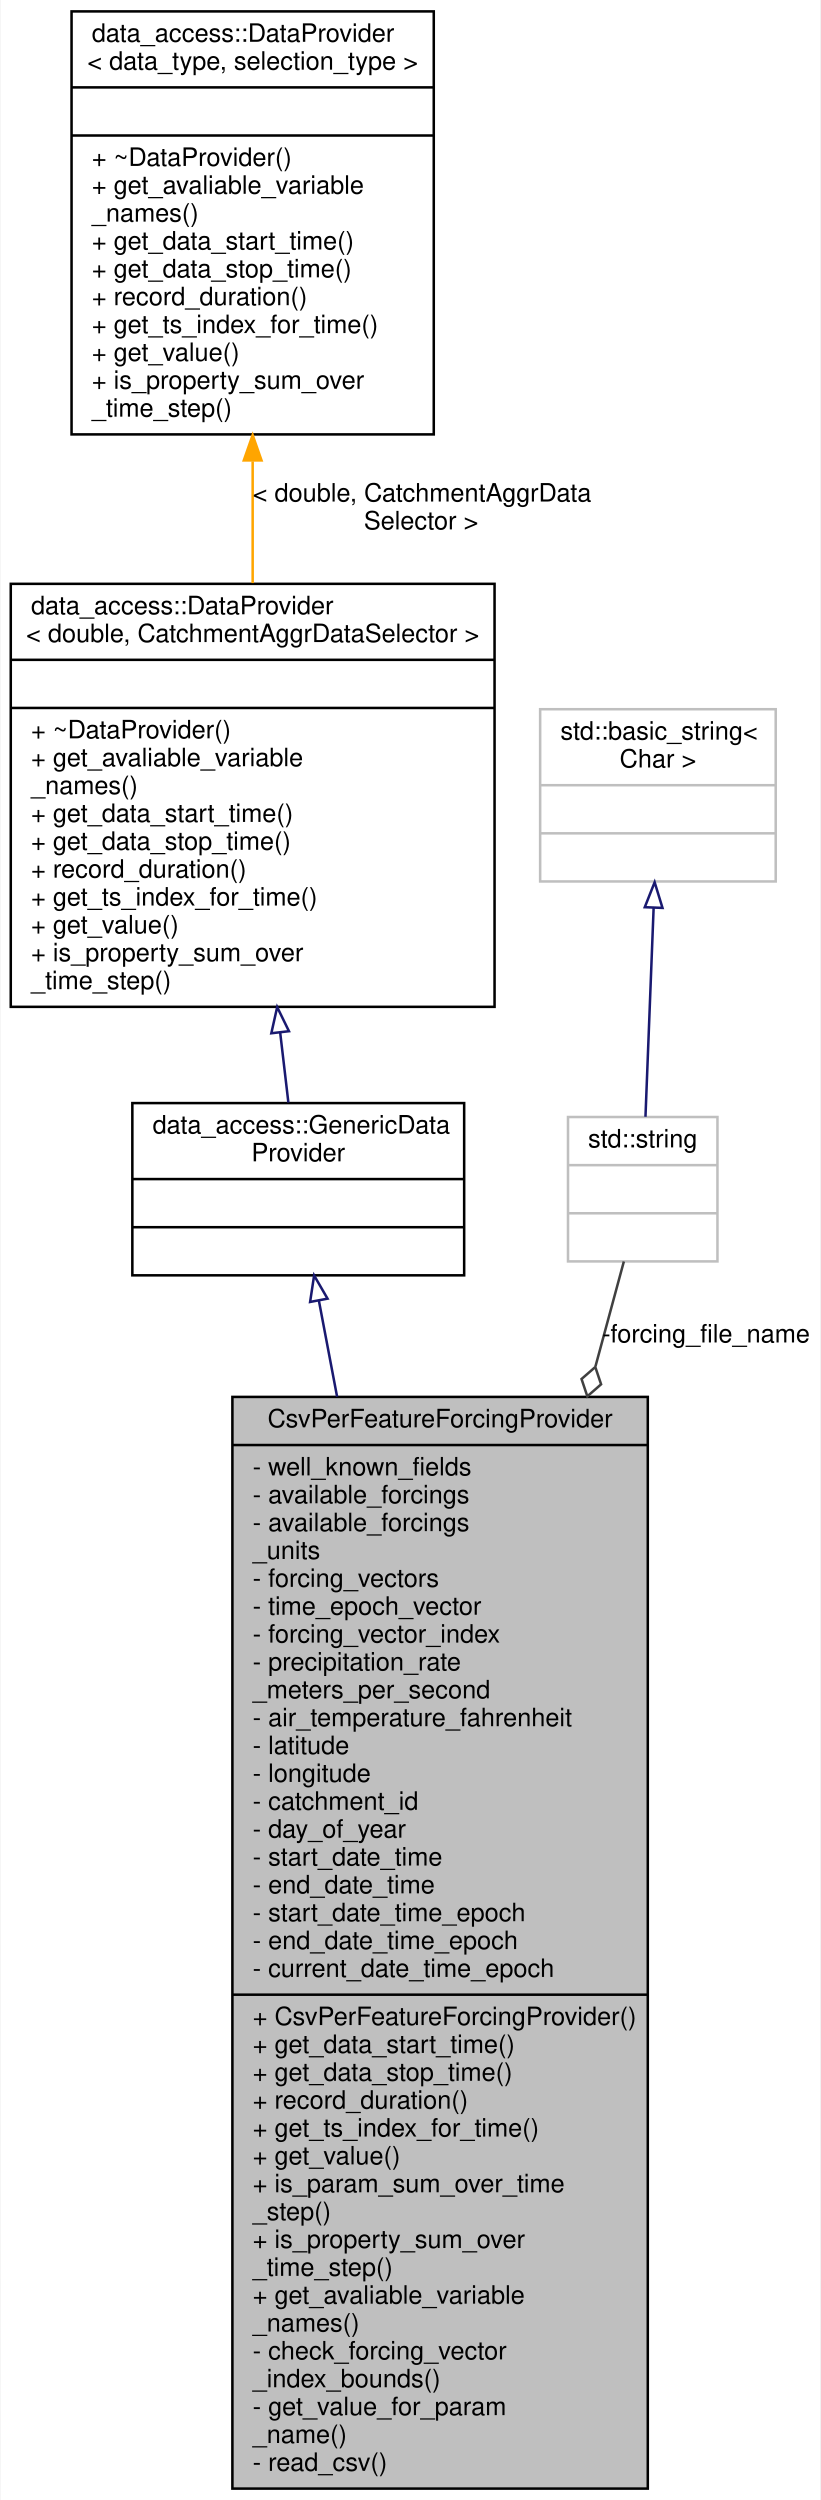
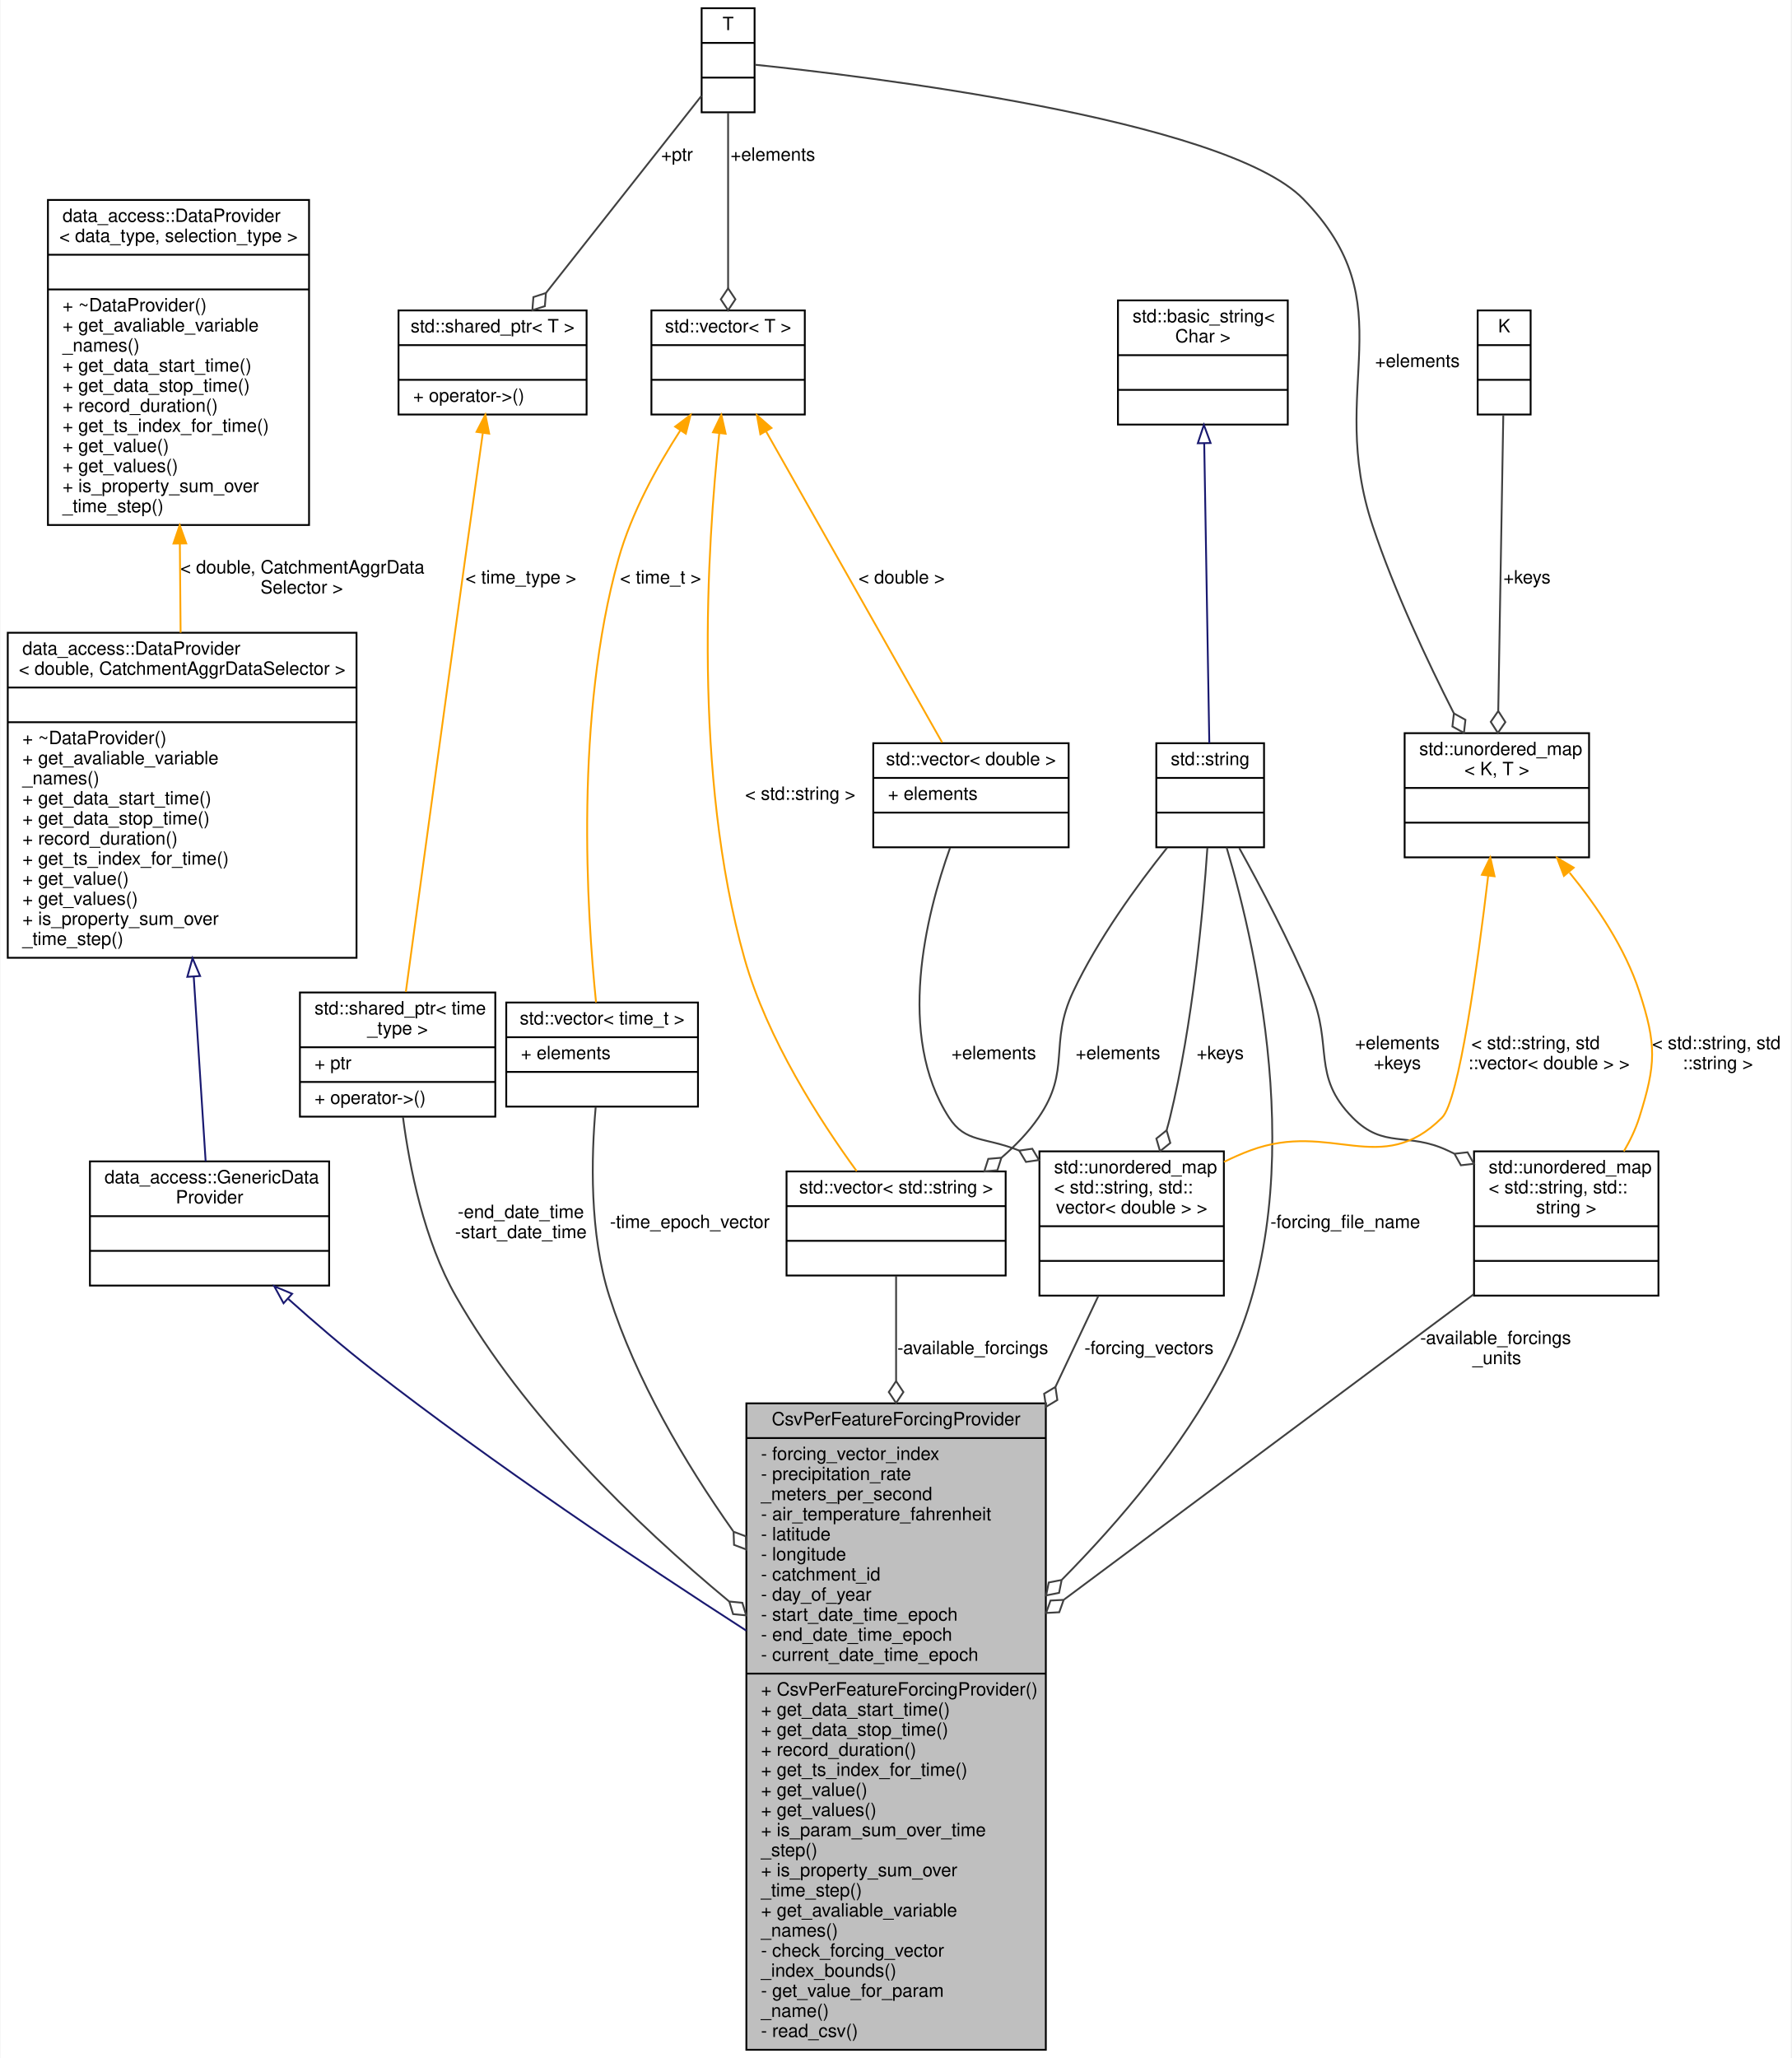
- <svg xmlns="http://www.w3.org/2000/svg" xmlns:xlink="http://www.w3.org/1999/xlink" width="324pt" height="987pt" viewBox="0.00 0.00 323.50 987.00">
-   <g id="graph0" class="graph" transform="scale(1 1) rotate(0) translate(4 983)">
-     <polygon fill="white" stroke="transparent" points="-4,4 -4,-983 319.5,-983 319.5,4 -4,4" />
+ <svg xmlns="http://www.w3.org/2000/svg" xmlns:xlink="http://www.w3.org/1999/xlink" width="981pt" height="1127pt" viewBox="0.00 0.00 980.50 1127.00">
+   <g id="graph0" class="graph" transform="scale(1 1) rotate(0) translate(4 1123)">
+     <polygon fill="white" stroke="transparent" points="-4,4 -4,-1123 976.5,-1123 976.5,4 -4,4" />
    <g id="node1" class="node">
      <g id="a_node1">
        <a xlink:title="Forcing class providing time-series precipiation forcing data to the model.">
-           <polygon fill="#bfbfbf" stroke="black" points="87.5,-0.5 87.5,-431.5 251.5,-431.5 251.5,-0.5 87.5,-0.5" />
-           <text text-anchor="middle" x="169.5" y="-419.5" font-family="Helvetica,sans-Serif" font-size="10.00">CsvPerFeatureForcingProvider</text>
-           <polyline fill="none" stroke="black" points="87.5,-412.5 251.5,-412.5 " />
-           <text text-anchor="start" x="95.5" y="-400.5" font-family="Helvetica,sans-Serif" font-size="10.00">- well_known_fields</text>
-           <text text-anchor="start" x="95.5" y="-389.5" font-family="Helvetica,sans-Serif" font-size="10.00">- available_forcings</text>
-           <text text-anchor="start" x="95.5" y="-378.5" font-family="Helvetica,sans-Serif" font-size="10.00">- available_forcings</text>
-           <text text-anchor="start" x="95.5" y="-367.5" font-family="Helvetica,sans-Serif" font-size="10.00">_units</text>
-           <text text-anchor="start" x="95.5" y="-356.5" font-family="Helvetica,sans-Serif" font-size="10.00">- forcing_vectors</text>
-           <text text-anchor="start" x="95.5" y="-345.5" font-family="Helvetica,sans-Serif" font-size="10.00">- time_epoch_vector</text>
-           <text text-anchor="start" x="95.5" y="-334.5" font-family="Helvetica,sans-Serif" font-size="10.00">- forcing_vector_index</text>
-           <text text-anchor="start" x="95.5" y="-323.5" font-family="Helvetica,sans-Serif" font-size="10.00">- precipitation_rate</text>
-           <text text-anchor="start" x="95.5" y="-312.5" font-family="Helvetica,sans-Serif" font-size="10.00">_meters_per_second</text>
-           <text text-anchor="start" x="95.5" y="-301.5" font-family="Helvetica,sans-Serif" font-size="10.00">- air_temperature_fahrenheit</text>
-           <text text-anchor="start" x="95.5" y="-290.5" font-family="Helvetica,sans-Serif" font-size="10.00">- latitude</text>
-           <text text-anchor="start" x="95.5" y="-279.5" font-family="Helvetica,sans-Serif" font-size="10.00">- longitude</text>
-           <text text-anchor="start" x="95.5" y="-268.5" font-family="Helvetica,sans-Serif" font-size="10.00">- catchment_id</text>
-           <text text-anchor="start" x="95.5" y="-257.5" font-family="Helvetica,sans-Serif" font-size="10.00">- day_of_year</text>
-           <text text-anchor="start" x="95.5" y="-246.5" font-family="Helvetica,sans-Serif" font-size="10.00">- start_date_time</text>
-           <text text-anchor="start" x="95.5" y="-235.5" font-family="Helvetica,sans-Serif" font-size="10.00">- end_date_time</text>
-           <text text-anchor="start" x="95.5" y="-224.5" font-family="Helvetica,sans-Serif" font-size="10.00">- start_date_time_epoch</text>
-           <text text-anchor="start" x="95.5" y="-213.5" font-family="Helvetica,sans-Serif" font-size="10.00">- end_date_time_epoch</text>
-           <text text-anchor="start" x="95.5" y="-202.5" font-family="Helvetica,sans-Serif" font-size="10.00">- current_date_time_epoch</text>
-           <polyline fill="none" stroke="black" points="87.5,-195.5 251.5,-195.5 " />
-           <text text-anchor="start" x="95.5" y="-183.5" font-family="Helvetica,sans-Serif" font-size="10.00">+ CsvPerFeatureForcingProvider()</text>
-           <text text-anchor="start" x="95.5" y="-172.5" font-family="Helvetica,sans-Serif" font-size="10.00">+ get_data_start_time()</text>
-           <text text-anchor="start" x="95.5" y="-161.5" font-family="Helvetica,sans-Serif" font-size="10.00">+ get_data_stop_time()</text>
-           <text text-anchor="start" x="95.5" y="-150.5" font-family="Helvetica,sans-Serif" font-size="10.00">+ record_duration()</text>
-           <text text-anchor="start" x="95.5" y="-139.5" font-family="Helvetica,sans-Serif" font-size="10.00">+ get_ts_index_for_time()</text>
-           <text text-anchor="start" x="95.5" y="-128.5" font-family="Helvetica,sans-Serif" font-size="10.00">+ get_value()</text>
-           <text text-anchor="start" x="95.5" y="-117.5" font-family="Helvetica,sans-Serif" font-size="10.00">+ is_param_sum_over_time</text>
-           <text text-anchor="start" x="95.5" y="-106.5" font-family="Helvetica,sans-Serif" font-size="10.00">_step()</text>
-           <text text-anchor="start" x="95.5" y="-95.5" font-family="Helvetica,sans-Serif" font-size="10.00">+ is_property_sum_over</text>
-           <text text-anchor="start" x="95.5" y="-84.5" font-family="Helvetica,sans-Serif" font-size="10.00">_time_step()</text>
-           <text text-anchor="start" x="95.5" y="-73.5" font-family="Helvetica,sans-Serif" font-size="10.00">+ get_avaliable_variable</text>
-           <text text-anchor="start" x="95.5" y="-62.5" font-family="Helvetica,sans-Serif" font-size="10.00">_names()</text>
-           <text text-anchor="start" x="95.5" y="-51.5" font-family="Helvetica,sans-Serif" font-size="10.00">- check_forcing_vector</text>
-           <text text-anchor="start" x="95.5" y="-40.5" font-family="Helvetica,sans-Serif" font-size="10.00">_index_bounds()</text>
-           <text text-anchor="start" x="95.5" y="-29.5" font-family="Helvetica,sans-Serif" font-size="10.00">- get_value_for_param</text>
-           <text text-anchor="start" x="95.5" y="-18.5" font-family="Helvetica,sans-Serif" font-size="10.00">_name()</text>
-           <text text-anchor="start" x="95.5" y="-7.5" font-family="Helvetica,sans-Serif" font-size="10.00">- read_csv()</text>
+           <polygon fill="#bfbfbf" stroke="black" points="404.5,-0.5 404.5,-354.5 568.5,-354.5 568.5,-0.5 404.5,-0.5" />
+           <text text-anchor="middle" x="486.5" y="-342.5" font-family="Helvetica,sans-Serif" font-size="10.00">CsvPerFeatureForcingProvider</text>
+           <polyline fill="none" stroke="black" points="404.5,-335.5 568.5,-335.5 " />
+           <text text-anchor="start" x="412.5" y="-323.5" font-family="Helvetica,sans-Serif" font-size="10.00">- forcing_vector_index</text>
+           <text text-anchor="start" x="412.5" y="-312.5" font-family="Helvetica,sans-Serif" font-size="10.00">- precipitation_rate</text>
+           <text text-anchor="start" x="412.5" y="-301.5" font-family="Helvetica,sans-Serif" font-size="10.00">_meters_per_second</text>
+           <text text-anchor="start" x="412.5" y="-290.5" font-family="Helvetica,sans-Serif" font-size="10.00">- air_temperature_fahrenheit</text>
+           <text text-anchor="start" x="412.5" y="-279.5" font-family="Helvetica,sans-Serif" font-size="10.00">- latitude</text>
+           <text text-anchor="start" x="412.5" y="-268.5" font-family="Helvetica,sans-Serif" font-size="10.00">- longitude</text>
+           <text text-anchor="start" x="412.5" y="-257.5" font-family="Helvetica,sans-Serif" font-size="10.00">- catchment_id</text>
+           <text text-anchor="start" x="412.5" y="-246.5" font-family="Helvetica,sans-Serif" font-size="10.00">- day_of_year</text>
+           <text text-anchor="start" x="412.5" y="-235.5" font-family="Helvetica,sans-Serif" font-size="10.00">- start_date_time_epoch</text>
+           <text text-anchor="start" x="412.5" y="-224.5" font-family="Helvetica,sans-Serif" font-size="10.00">- end_date_time_epoch</text>
+           <text text-anchor="start" x="412.5" y="-213.5" font-family="Helvetica,sans-Serif" font-size="10.00">- current_date_time_epoch</text>
+           <polyline fill="none" stroke="black" points="404.5,-206.5 568.5,-206.5 " />
+           <text text-anchor="start" x="412.5" y="-194.5" font-family="Helvetica,sans-Serif" font-size="10.00">+ CsvPerFeatureForcingProvider()</text>
+           <text text-anchor="start" x="412.5" y="-183.5" font-family="Helvetica,sans-Serif" font-size="10.00">+ get_data_start_time()</text>
+           <text text-anchor="start" x="412.5" y="-172.5" font-family="Helvetica,sans-Serif" font-size="10.00">+ get_data_stop_time()</text>
+           <text text-anchor="start" x="412.5" y="-161.5" font-family="Helvetica,sans-Serif" font-size="10.00">+ record_duration()</text>
+           <text text-anchor="start" x="412.5" y="-150.5" font-family="Helvetica,sans-Serif" font-size="10.00">+ get_ts_index_for_time()</text>
+           <text text-anchor="start" x="412.5" y="-139.5" font-family="Helvetica,sans-Serif" font-size="10.00">+ get_value()</text>
+           <text text-anchor="start" x="412.5" y="-128.5" font-family="Helvetica,sans-Serif" font-size="10.00">+ get_values()</text>
+           <text text-anchor="start" x="412.5" y="-117.5" font-family="Helvetica,sans-Serif" font-size="10.00">+ is_param_sum_over_time</text>
+           <text text-anchor="start" x="412.5" y="-106.5" font-family="Helvetica,sans-Serif" font-size="10.00">_step()</text>
+           <text text-anchor="start" x="412.5" y="-95.5" font-family="Helvetica,sans-Serif" font-size="10.00">+ is_property_sum_over</text>
+           <text text-anchor="start" x="412.5" y="-84.5" font-family="Helvetica,sans-Serif" font-size="10.00">_time_step()</text>
+           <text text-anchor="start" x="412.5" y="-73.5" font-family="Helvetica,sans-Serif" font-size="10.00">+ get_avaliable_variable</text>
+           <text text-anchor="start" x="412.5" y="-62.5" font-family="Helvetica,sans-Serif" font-size="10.00">_names()</text>
+           <text text-anchor="start" x="412.5" y="-51.5" font-family="Helvetica,sans-Serif" font-size="10.00">- check_forcing_vector</text>
+           <text text-anchor="start" x="412.5" y="-40.5" font-family="Helvetica,sans-Serif" font-size="10.00">_index_bounds()</text>
+           <text text-anchor="start" x="412.5" y="-29.5" font-family="Helvetica,sans-Serif" font-size="10.00">- get_value_for_param</text>
+           <text text-anchor="start" x="412.5" y="-18.5" font-family="Helvetica,sans-Serif" font-size="10.00">_name()</text>
+           <text text-anchor="start" x="412.5" y="-7.5" font-family="Helvetica,sans-Serif" font-size="10.00">- read_csv()</text>
        </a>
      </g>
    </g>
    <g id="node2" class="node">
      <g id="a_node2">
        <a xlink:href="classdata__access_1_1_generic_data_provider.html" target="_top" xlink:title=" ">
-           <polygon fill="white" stroke="black" points="48,-479.5 48,-547.5 179,-547.5 179,-479.5 48,-479.5" />
-           <text text-anchor="start" x="56" y="-535.5" font-family="Helvetica,sans-Serif" font-size="10.00">data_access::GenericData</text>
-           <text text-anchor="middle" x="113.5" y="-524.5" font-family="Helvetica,sans-Serif" font-size="10.00">Provider</text>
-           <polyline fill="none" stroke="black" points="48,-517.5 179,-517.5 " />
-           <text text-anchor="middle" x="113.5" y="-505.5" font-family="Helvetica,sans-Serif" font-size="10.00"> </text>
-           <polyline fill="none" stroke="black" points="48,-498.5 179,-498.5 " />
-           <text text-anchor="middle" x="113.5" y="-486.5" font-family="Helvetica,sans-Serif" font-size="10.00"> </text>
+           <polygon fill="white" stroke="black" points="45,-419 45,-487 176,-487 176,-419 45,-419" />
+           <text text-anchor="start" x="53" y="-475" font-family="Helvetica,sans-Serif" font-size="10.00">data_access::GenericData</text>
+           <text text-anchor="middle" x="110.5" y="-464" font-family="Helvetica,sans-Serif" font-size="10.00">Provider</text>
+           <polyline fill="none" stroke="black" points="45,-457 176,-457 " />
+           <text text-anchor="middle" x="110.5" y="-445" font-family="Helvetica,sans-Serif" font-size="10.00"> </text>
+           <polyline fill="none" stroke="black" points="45,-438 176,-438 " />
+           <text text-anchor="middle" x="110.5" y="-426" font-family="Helvetica,sans-Serif" font-size="10.00"> </text>
        </a>
      </g>
    </g>
    <g id="edge1" class="edge">
-       <path fill="none" stroke="midnightblue" d="M121.62,-469.64C123.75,-458.4 126.2,-445.5 128.83,-431.6" />
-       <polygon fill="none" stroke="midnightblue" points="118.18,-468.99 119.76,-479.46 125.06,-470.29 118.18,-468.99" />
+       <path fill="none" stroke="midnightblue" d="M153.67,-411.65C167.92,-398.88 184.09,-384.98 199.5,-373 266.15,-321.19 345.91,-267.77 404.41,-230.06" />
+       <polygon fill="none" stroke="midnightblue" points="151.04,-409.31 145.96,-418.61 155.73,-414.51 151.04,-409.31" />
    </g>
    <g id="node3" class="node">
      <g id="a_node3">
        <a xlink:href="classdata__access_1_1_data_provider.html" target="_top" xlink:title=" ">
-           <polygon fill="white" stroke="black" points="0,-585.5 0,-752.5 191,-752.5 191,-585.5 0,-585.5" />
-           <text text-anchor="start" x="8" y="-740.5" font-family="Helvetica,sans-Serif" font-size="10.00">data_access::DataProvider</text>
-           <text text-anchor="middle" x="95.5" y="-729.5" font-family="Helvetica,sans-Serif" font-size="10.00">&lt; double, CatchmentAggrDataSelector &gt;</text>
-           <polyline fill="none" stroke="black" points="0,-722.5 191,-722.5 " />
-           <text text-anchor="middle" x="95.5" y="-710.5" font-family="Helvetica,sans-Serif" font-size="10.00"> </text>
-           <polyline fill="none" stroke="black" points="0,-703.5 191,-703.5 " />
-           <text text-anchor="start" x="8" y="-691.5" font-family="Helvetica,sans-Serif" font-size="10.00">+ ~DataProvider()</text>
-           <text text-anchor="start" x="8" y="-680.5" font-family="Helvetica,sans-Serif" font-size="10.00">+ get_avaliable_variable</text>
-           <text text-anchor="start" x="8" y="-669.5" font-family="Helvetica,sans-Serif" font-size="10.00">_names()</text>
-           <text text-anchor="start" x="8" y="-658.5" font-family="Helvetica,sans-Serif" font-size="10.00">+ get_data_start_time()</text>
-           <text text-anchor="start" x="8" y="-647.5" font-family="Helvetica,sans-Serif" font-size="10.00">+ get_data_stop_time()</text>
-           <text text-anchor="start" x="8" y="-636.5" font-family="Helvetica,sans-Serif" font-size="10.00">+ record_duration()</text>
-           <text text-anchor="start" x="8" y="-625.5" font-family="Helvetica,sans-Serif" font-size="10.00">+ get_ts_index_for_time()</text>
-           <text text-anchor="start" x="8" y="-614.5" font-family="Helvetica,sans-Serif" font-size="10.00">+ get_value()</text>
-           <text text-anchor="start" x="8" y="-603.5" font-family="Helvetica,sans-Serif" font-size="10.00">+ is_property_sum_over</text>
-           <text text-anchor="start" x="8" y="-592.5" font-family="Helvetica,sans-Serif" font-size="10.00">_time_step()</text>
+           <polygon fill="white" stroke="black" points="0,-598.5 0,-776.5 191,-776.5 191,-598.5 0,-598.5" />
+           <text text-anchor="start" x="8" y="-764.5" font-family="Helvetica,sans-Serif" font-size="10.00">data_access::DataProvider</text>
+           <text text-anchor="middle" x="95.5" y="-753.5" font-family="Helvetica,sans-Serif" font-size="10.00">&lt; double, CatchmentAggrDataSelector &gt;</text>
+           <polyline fill="none" stroke="black" points="0,-746.5 191,-746.5 " />
+           <text text-anchor="middle" x="95.5" y="-734.5" font-family="Helvetica,sans-Serif" font-size="10.00"> </text>
+           <polyline fill="none" stroke="black" points="0,-727.5 191,-727.5 " />
+           <text text-anchor="start" x="8" y="-715.5" font-family="Helvetica,sans-Serif" font-size="10.00">+ ~DataProvider()</text>
+           <text text-anchor="start" x="8" y="-704.5" font-family="Helvetica,sans-Serif" font-size="10.00">+ get_avaliable_variable</text>
+           <text text-anchor="start" x="8" y="-693.5" font-family="Helvetica,sans-Serif" font-size="10.00">_names()</text>
+           <text text-anchor="start" x="8" y="-682.5" font-family="Helvetica,sans-Serif" font-size="10.00">+ get_data_start_time()</text>
+           <text text-anchor="start" x="8" y="-671.5" font-family="Helvetica,sans-Serif" font-size="10.00">+ get_data_stop_time()</text>
+           <text text-anchor="start" x="8" y="-660.5" font-family="Helvetica,sans-Serif" font-size="10.00">+ record_duration()</text>
+           <text text-anchor="start" x="8" y="-649.5" font-family="Helvetica,sans-Serif" font-size="10.00">+ get_ts_index_for_time()</text>
+           <text text-anchor="start" x="8" y="-638.5" font-family="Helvetica,sans-Serif" font-size="10.00">+ get_value()</text>
+           <text text-anchor="start" x="8" y="-627.5" font-family="Helvetica,sans-Serif" font-size="10.00">+ get_values()</text>
+           <text text-anchor="start" x="8" y="-616.5" font-family="Helvetica,sans-Serif" font-size="10.00">+ is_property_sum_over</text>
+           <text text-anchor="start" x="8" y="-605.5" font-family="Helvetica,sans-Serif" font-size="10.00">_time_step()</text>
        </a>
      </g>
    </g>
    <g id="edge2" class="edge">
-       <path fill="none" stroke="midnightblue" d="M106.35,-575.47C107.5,-565.63 108.62,-556.15 109.6,-547.72" />
-       <polygon fill="none" stroke="midnightblue" points="102.87,-575.07 105.18,-585.41 109.83,-575.88 102.87,-575.07" />
+       <path fill="none" stroke="midnightblue" d="M101.85,-588.15C104.18,-552 106.66,-513.48 108.37,-487.04" />
+       <polygon fill="none" stroke="midnightblue" points="98.34,-588.07 101.19,-598.27 105.33,-588.52 98.34,-588.07" />
    </g>
    <g id="node4" class="node">
      <g id="a_node4">
        <a xlink:href="classdata__access_1_1_data_provider.html" target="_top" xlink:title=" ">
-           <polygon fill="white" stroke="black" points="24,-811.5 24,-978.5 167,-978.5 167,-811.5 24,-811.5" />
-           <text text-anchor="start" x="32" y="-966.5" font-family="Helvetica,sans-Serif" font-size="10.00">data_access::DataProvider</text>
-           <text text-anchor="middle" x="95.5" y="-955.5" font-family="Helvetica,sans-Serif" font-size="10.00">&lt; data_type, selection_type &gt;</text>
-           <polyline fill="none" stroke="black" points="24,-948.5 167,-948.5 " />
-           <text text-anchor="middle" x="95.5" y="-936.5" font-family="Helvetica,sans-Serif" font-size="10.00"> </text>
-           <polyline fill="none" stroke="black" points="24,-929.5 167,-929.5 " />
-           <text text-anchor="start" x="32" y="-917.5" font-family="Helvetica,sans-Serif" font-size="10.00">+ ~DataProvider()</text>
-           <text text-anchor="start" x="32" y="-906.5" font-family="Helvetica,sans-Serif" font-size="10.00">+ get_avaliable_variable</text>
-           <text text-anchor="start" x="32" y="-895.5" font-family="Helvetica,sans-Serif" font-size="10.00">_names()</text>
-           <text text-anchor="start" x="32" y="-884.5" font-family="Helvetica,sans-Serif" font-size="10.00">+ get_data_start_time()</text>
-           <text text-anchor="start" x="32" y="-873.5" font-family="Helvetica,sans-Serif" font-size="10.00">+ get_data_stop_time()</text>
-           <text text-anchor="start" x="32" y="-862.5" font-family="Helvetica,sans-Serif" font-size="10.00">+ record_duration()</text>
-           <text text-anchor="start" x="32" y="-851.5" font-family="Helvetica,sans-Serif" font-size="10.00">+ get_ts_index_for_time()</text>
-           <text text-anchor="start" x="32" y="-840.5" font-family="Helvetica,sans-Serif" font-size="10.00">+ get_value()</text>
-           <text text-anchor="start" x="32" y="-829.5" font-family="Helvetica,sans-Serif" font-size="10.00">+ is_property_sum_over</text>
-           <text text-anchor="start" x="32" y="-818.5" font-family="Helvetica,sans-Serif" font-size="10.00">_time_step()</text>
+           <polygon fill="white" stroke="black" points="22,-835.5 22,-1013.5 165,-1013.5 165,-835.5 22,-835.5" />
+           <text text-anchor="start" x="30" y="-1001.5" font-family="Helvetica,sans-Serif" font-size="10.00">data_access::DataProvider</text>
+           <text text-anchor="middle" x="93.5" y="-990.5" font-family="Helvetica,sans-Serif" font-size="10.00">&lt; data_type, selection_type &gt;</text>
+           <polyline fill="none" stroke="black" points="22,-983.5 165,-983.5 " />
+           <text text-anchor="middle" x="93.5" y="-971.5" font-family="Helvetica,sans-Serif" font-size="10.00"> </text>
+           <polyline fill="none" stroke="black" points="22,-964.5 165,-964.5 " />
+           <text text-anchor="start" x="30" y="-952.5" font-family="Helvetica,sans-Serif" font-size="10.00">+ ~DataProvider()</text>
+           <text text-anchor="start" x="30" y="-941.5" font-family="Helvetica,sans-Serif" font-size="10.00">+ get_avaliable_variable</text>
+           <text text-anchor="start" x="30" y="-930.5" font-family="Helvetica,sans-Serif" font-size="10.00">_names()</text>
+           <text text-anchor="start" x="30" y="-919.5" font-family="Helvetica,sans-Serif" font-size="10.00">+ get_data_start_time()</text>
+           <text text-anchor="start" x="30" y="-908.5" font-family="Helvetica,sans-Serif" font-size="10.00">+ get_data_stop_time()</text>
+           <text text-anchor="start" x="30" y="-897.5" font-family="Helvetica,sans-Serif" font-size="10.00">+ record_duration()</text>
+           <text text-anchor="start" x="30" y="-886.5" font-family="Helvetica,sans-Serif" font-size="10.00">+ get_ts_index_for_time()</text>
+           <text text-anchor="start" x="30" y="-875.5" font-family="Helvetica,sans-Serif" font-size="10.00">+ get_value()</text>
+           <text text-anchor="start" x="30" y="-864.5" font-family="Helvetica,sans-Serif" font-size="10.00">+ get_values()</text>
+           <text text-anchor="start" x="30" y="-853.5" font-family="Helvetica,sans-Serif" font-size="10.00">+ is_property_sum_over</text>
+           <text text-anchor="start" x="30" y="-842.5" font-family="Helvetica,sans-Serif" font-size="10.00">_time_step()</text>
        </a>
      </g>
    </g>
    <g id="edge3" class="edge">
-       <path fill="none" stroke="orange" d="M95.5,-800.84C95.5,-784.91 95.5,-768.45 95.5,-752.81" />
-       <polygon fill="orange" stroke="orange" points="92,-801.23 95.5,-811.23 99,-801.23 92,-801.23" />
-       <text text-anchor="start" x="95.5" y="-785" font-family="Helvetica,sans-Serif" font-size="10.00"> &lt; double, CatchmentAggrData</text>
-       <text text-anchor="middle" x="162" y="-774" font-family="Helvetica,sans-Serif" font-size="10.00">Selector &gt;</text>
+       <path fill="none" stroke="orange" d="M94.25,-825.19C94.33,-815 94.42,-804.79 94.5,-795 94.55,-788.99 94.61,-782.79 94.66,-776.55" />
+       <polygon fill="orange" stroke="orange" points="90.75,-825.34 94.17,-835.37 97.75,-825.4 90.75,-825.34" />
+       <text text-anchor="start" x="94.5" y="-809" font-family="Helvetica,sans-Serif" font-size="10.00"> &lt; double, CatchmentAggrData</text>
+       <text text-anchor="middle" x="161" y="-798" font-family="Helvetica,sans-Serif" font-size="10.00">Selector &gt;</text>
    </g>
    <g id="node5" class="node">
      <g id="a_node5">
        <a xlink:title=" ">
-           <polygon fill="white" stroke="#bfbfbf" points="220,-485 220,-542 279,-542 279,-485 220,-485" />
-           <text text-anchor="middle" x="249.5" y="-530" font-family="Helvetica,sans-Serif" font-size="10.00">std::string</text>
-           <polyline fill="none" stroke="#bfbfbf" points="220,-523 279,-523 " />
-           <text text-anchor="middle" x="249.5" y="-511" font-family="Helvetica,sans-Serif" font-size="10.00"> </text>
-           <polyline fill="none" stroke="#bfbfbf" points="220,-504 279,-504 " />
-           <text text-anchor="middle" x="249.5" y="-492" font-family="Helvetica,sans-Serif" font-size="10.00"> </text>
+           <polygon fill="white" stroke="black" points="426.5,-424.5 426.5,-481.5 546.5,-481.5 546.5,-424.5 426.5,-424.5" />
+           <text text-anchor="middle" x="486.5" y="-469.5" font-family="Helvetica,sans-Serif" font-size="10.00">std::vector&lt; std::string &gt;</text>
+           <polyline fill="none" stroke="black" points="426.5,-462.5 546.5,-462.5 " />
+           <text text-anchor="middle" x="486.5" y="-450.5" font-family="Helvetica,sans-Serif" font-size="10.00"> </text>
+           <polyline fill="none" stroke="black" points="426.5,-443.5 546.5,-443.5 " />
+           <text text-anchor="middle" x="486.5" y="-431.5" font-family="Helvetica,sans-Serif" font-size="10.00"> </text>
        </a>
      </g>
    </g>
    <g id="edge4" class="edge">
-       <path fill="none" stroke="#404040" d="M242.05,-484.97C238.99,-473.67 235.15,-459.49 230.85,-443.59" />
-       <polygon fill="none" stroke="#404040" points="230.77,-443.31 225.34,-438.57 227.63,-431.73 233.06,-436.48 230.77,-443.31" />
-       <text text-anchor="middle" x="274.5" y="-453" font-family="Helvetica,sans-Serif" font-size="10.00"> -forcing_file_name</text>
+       <path fill="none" stroke="#404040" d="M486.5,-424.27C486.5,-409.19 486.5,-389.09 486.5,-366.86" />
+       <polygon fill="none" stroke="#404040" points="486.5,-366.68 482.5,-360.68 486.5,-354.68 490.5,-360.68 486.5,-366.68" />
+       <text text-anchor="middle" x="528.5" y="-381.5" font-family="Helvetica,sans-Serif" font-size="10.00"> -available_forcings</text>
    </g>
    <g id="node6" class="node">
      <g id="a_node6">
        <a xlink:title=" ">
-           <polygon fill="white" stroke="#bfbfbf" points="209,-635 209,-703 302,-703 302,-635 209,-635" />
-           <text text-anchor="start" x="217" y="-691" font-family="Helvetica,sans-Serif" font-size="10.00">std::basic_string&lt;</text>
-           <text text-anchor="middle" x="255.5" y="-680" font-family="Helvetica,sans-Serif" font-size="10.00"> Char &gt;</text>
-           <polyline fill="none" stroke="#bfbfbf" points="209,-673 302,-673 " />
-           <text text-anchor="middle" x="255.5" y="-661" font-family="Helvetica,sans-Serif" font-size="10.00"> </text>
-           <polyline fill="none" stroke="#bfbfbf" points="209,-654 302,-654 " />
-           <text text-anchor="middle" x="255.5" y="-642" font-family="Helvetica,sans-Serif" font-size="10.00"> </text>
-         </a>
-       </g>
+           <polygon fill="white" stroke="black" points="629,-659 629,-716 688,-716 688,-659 629,-659" />
+           <text text-anchor="middle" x="658.5" y="-704" font-family="Helvetica,sans-Serif" font-size="10.00">std::string</text>
+           <polyline fill="none" stroke="black" points="629,-697 688,-697 " />
+           <text text-anchor="middle" x="658.5" y="-685" font-family="Helvetica,sans-Serif" font-size="10.00"> </text>
+           <polyline fill="none" stroke="black" points="629,-678 688,-678 " />
+           <text text-anchor="middle" x="658.5" y="-666" font-family="Helvetica,sans-Serif" font-size="10.00"> </text>
+         </a>
+       </g>
+     </g>
+     <g id="edge21" class="edge">
+       <path fill="none" stroke="#404040" d="M667.5,-658.92C684.45,-601.75 715.15,-467.76 665.5,-373 643.31,-330.65 609.53,-290.55 577.27,-257.89" />
+       <polygon fill="none" stroke="#404040" points="577.17,-257.79 570.1,-256.39 568.67,-249.32 575.75,-250.72 577.17,-257.79" />
+       <text text-anchor="middle" x="732.5" y="-450.5" font-family="Helvetica,sans-Serif" font-size="10.00"> -forcing_file_name</text>
    </g>
    <g id="edge5" class="edge">
-       <path fill="none" stroke="midnightblue" d="M253.8,-624.53C252.77,-598.06 251.48,-565.03 250.58,-542.1" />
-       <polygon fill="none" stroke="midnightblue" points="250.31,-624.84 254.2,-634.69 257.3,-624.56 250.31,-624.84" />
+       <path fill="none" stroke="#404040" d="M634.94,-658.79C618.48,-638.21 597.11,-608.83 583.5,-580 569.92,-551.24 582.57,-537.18 564.5,-511 558.95,-502.95 551.88,-495.62 544.27,-489.08" />
+       <polygon fill="none" stroke="#404040" points="544.17,-489 536.98,-488.38 534.79,-481.52 541.97,-482.13 544.17,-489" />
+       <text text-anchor="middle" x="608" y="-543" font-family="Helvetica,sans-Serif" font-size="10.00"> +elements</text>
+     </g>
+     <g id="node10" class="node">
+       <g id="a_node10">
+         <a xlink:title=" ">
+           <polygon fill="white" stroke="black" points="803,-413.5 803,-492.5 904,-492.5 904,-413.5 803,-413.5" />
+           <text text-anchor="start" x="811" y="-480.5" font-family="Helvetica,sans-Serif" font-size="10.00">std::unordered_map</text>
+           <text text-anchor="start" x="811" y="-469.5" font-family="Helvetica,sans-Serif" font-size="10.00">&lt; std::string, std::</text>
+           <text text-anchor="middle" x="853.5" y="-458.5" font-family="Helvetica,sans-Serif" font-size="10.00">string &gt;</text>
+           <polyline fill="none" stroke="black" points="803,-451.5 904,-451.5 " />
+           <text text-anchor="middle" x="853.5" y="-439.5" font-family="Helvetica,sans-Serif" font-size="10.00"> </text>
+           <polyline fill="none" stroke="black" points="803,-432.5 904,-432.5 " />
+           <text text-anchor="middle" x="853.5" y="-420.5" font-family="Helvetica,sans-Serif" font-size="10.00"> </text>
+         </a>
+       </g>
+     </g>
+     <g id="edge10" class="edge">
+       <path fill="none" stroke="#404040" d="M674.43,-658.59C686.13,-637.44 701.93,-607.42 713.5,-580 726.07,-550.22 713.77,-533.99 736.5,-511 753.69,-493.61 766.34,-503.35 788.5,-493 789.69,-492.44 790.89,-491.87 792.09,-491.28" />
+       <polygon fill="none" stroke="#404040" points="792.29,-491.18 795.79,-484.88 802.95,-485.68 799.45,-491.99 792.29,-491.18" />
+       <text text-anchor="middle" x="761" y="-548.5" font-family="Helvetica,sans-Serif" font-size="10.00"> +elements</text>
+       <text text-anchor="middle" x="761" y="-537.5" font-family="Helvetica,sans-Serif" font-size="10.00">+keys</text>
+     </g>
+     <g id="node13" class="node">
+       <g id="a_node13">
+         <a xlink:title=" ">
+           <polygon fill="white" stroke="black" points="565,-413.5 565,-492.5 666,-492.5 666,-413.5 565,-413.5" />
+           <text text-anchor="start" x="573" y="-480.5" font-family="Helvetica,sans-Serif" font-size="10.00">std::unordered_map</text>
+           <text text-anchor="start" x="573" y="-469.5" font-family="Helvetica,sans-Serif" font-size="10.00">&lt; std::string, std::</text>
+           <text text-anchor="middle" x="615.5" y="-458.5" font-family="Helvetica,sans-Serif" font-size="10.00">vector&lt; double &gt; &gt;</text>
+           <polyline fill="none" stroke="black" points="565,-451.5 666,-451.5 " />
+           <text text-anchor="middle" x="615.5" y="-439.5" font-family="Helvetica,sans-Serif" font-size="10.00"> </text>
+           <polyline fill="none" stroke="black" points="565,-432.5 666,-432.5 " />
+           <text text-anchor="middle" x="615.5" y="-420.5" font-family="Helvetica,sans-Serif" font-size="10.00"> </text>
+         </a>
+       </g>
+     </g>
+     <g id="edge15" class="edge">
+       <path fill="none" stroke="#404040" d="M656.98,-658.79C654.63,-623.9 649,-562.32 636.5,-511 635.95,-508.73 635.33,-506.43 634.67,-504.12" />
+       <polygon fill="none" stroke="#404040" points="634.64,-504.02 629.03,-499.49 631.05,-492.57 636.66,-497.1 634.64,-504.02" />
+       <text text-anchor="middle" x="664" y="-543" font-family="Helvetica,sans-Serif" font-size="10.00"> +keys</text>
+     </g>
+     <g id="node7" class="node">
+       <g id="a_node7">
+         <a xlink:title=" ">
+           <polygon fill="white" stroke="black" points="608,-890.5 608,-958.5 701,-958.5 701,-890.5 608,-890.5" />
+           <text text-anchor="start" x="616" y="-946.5" font-family="Helvetica,sans-Serif" font-size="10.00">std::basic_string&lt;</text>
+           <text text-anchor="middle" x="654.5" y="-935.5" font-family="Helvetica,sans-Serif" font-size="10.00"> Char &gt;</text>
+           <polyline fill="none" stroke="black" points="608,-928.5 701,-928.5 " />
+           <text text-anchor="middle" x="654.5" y="-916.5" font-family="Helvetica,sans-Serif" font-size="10.00"> </text>
+           <polyline fill="none" stroke="black" points="608,-909.5 701,-909.5 " />
+           <text text-anchor="middle" x="654.5" y="-897.5" font-family="Helvetica,sans-Serif" font-size="10.00"> </text>
+         </a>
+       </g>
+     </g>
+     <g id="edge6" class="edge">
+       <path fill="none" stroke="midnightblue" d="M655.24,-880.25C656.05,-832.32 657.34,-756.45 658.03,-716.01" />
+       <polygon fill="none" stroke="midnightblue" points="651.74,-880.27 655.06,-890.33 658.73,-880.39 651.74,-880.27" />
+     </g>
+     <g id="node8" class="node">
+       <g id="a_node8">
+         <a xlink:title=" ">
+           <polygon fill="white" stroke="black" points="352.5,-896 352.5,-953 436.5,-953 436.5,-896 352.5,-896" />
+           <text text-anchor="middle" x="394.5" y="-941" font-family="Helvetica,sans-Serif" font-size="10.00">std::vector&lt; T &gt;</text>
+           <polyline fill="none" stroke="black" points="352.5,-934 436.5,-934 " />
+           <text text-anchor="middle" x="394.5" y="-922" font-family="Helvetica,sans-Serif" font-size="10.00"> </text>
+           <polyline fill="none" stroke="black" points="352.5,-915 436.5,-915 " />
+           <text text-anchor="middle" x="394.5" y="-903" font-family="Helvetica,sans-Serif" font-size="10.00"> </text>
+         </a>
+       </g>
+     </g>
+     <g id="edge7" class="edge">
+       <path fill="none" stroke="orange" d="M389.66,-885.78C383.06,-824.19 375.03,-698.8 403.5,-598 415.93,-553.99 444.79,-509.27 464.96,-481.6" />
+       <polygon fill="orange" stroke="orange" points="386.2,-886.27 390.79,-895.81 393.15,-885.49 386.2,-886.27" />
+       <text text-anchor="middle" x="434" y="-685" font-family="Helvetica,sans-Serif" font-size="10.00"> &lt; std::string &gt;</text>
+     </g>
+     <g id="node14" class="node">
+       <g id="a_node14">
+         <a xlink:title=" ">
+           <polygon fill="white" stroke="black" points="474,-659 474,-716 581,-716 581,-659 474,-659" />
+           <text text-anchor="middle" x="527.5" y="-704" font-family="Helvetica,sans-Serif" font-size="10.00">std::vector&lt; double &gt;</text>
+           <polyline fill="none" stroke="black" points="474,-697 581,-697 " />
+           <text text-anchor="start" x="482" y="-685" font-family="Helvetica,sans-Serif" font-size="10.00">+ elements</text>
+           <polyline fill="none" stroke="black" points="474,-678 581,-678 " />
+           <text text-anchor="middle" x="527.5" y="-666" font-family="Helvetica,sans-Serif" font-size="10.00"> </text>
+         </a>
+       </g>
+     </g>
+     <g id="edge17" class="edge">
+       <path fill="none" stroke="orange" d="M415.36,-886.65C442.06,-839.46 487.76,-758.72 511.74,-716.34" />
+       <polygon fill="orange" stroke="orange" points="412.16,-885.19 410.28,-895.62 418.25,-888.64 412.16,-885.19" />
+       <text text-anchor="middle" x="489.5" y="-803.5" font-family="Helvetica,sans-Serif" font-size="10.00"> &lt; double &gt;</text>
+     </g>
+     <g id="node15" class="node">
+       <g id="a_node15">
+         <a xlink:title=" ">
+           <polygon fill="white" stroke="black" points="273,-517 273,-574 378,-574 378,-517 273,-517" />
+           <text text-anchor="middle" x="325.5" y="-562" font-family="Helvetica,sans-Serif" font-size="10.00">std::vector&lt; time_t &gt;</text>
+           <polyline fill="none" stroke="black" points="273,-555 378,-555 " />
+           <text text-anchor="start" x="281" y="-543" font-family="Helvetica,sans-Serif" font-size="10.00">+ elements</text>
+           <polyline fill="none" stroke="black" points="273,-536 378,-536 " />
+           <text text-anchor="middle" x="325.5" y="-524" font-family="Helvetica,sans-Serif" font-size="10.00"> </text>
+         </a>
+       </g>
+     </g>
+     <g id="edge20" class="edge">
+       <path fill="none" stroke="orange" d="M368.39,-887.4C355.63,-867.63 341.53,-842.1 334.5,-817 310.42,-731.03 317.12,-623.67 322.18,-574.03" />
+       <polygon fill="orange" stroke="orange" points="365.5,-889.37 373.94,-895.78 371.34,-885.51 365.5,-889.37" />
+       <text text-anchor="middle" x="357.5" y="-803.5" font-family="Helvetica,sans-Serif" font-size="10.00"> &lt; time_t &gt;</text>
+     </g>
+     <g id="node9" class="node">
+       <g id="a_node9">
+         <a xlink:title=" ">
+           <polygon fill="white" stroke="black" points="380,-1061.5 380,-1118.5 409,-1118.5 409,-1061.5 380,-1061.5" />
+           <text text-anchor="middle" x="394.5" y="-1106.5" font-family="Helvetica,sans-Serif" font-size="10.00">T</text>
+           <polyline fill="none" stroke="black" points="380,-1099.5 409,-1099.5 " />
+           <text text-anchor="middle" x="394.5" y="-1087.5" font-family="Helvetica,sans-Serif" font-size="10.00"> </text>
+           <polyline fill="none" stroke="black" points="380,-1080.5 409,-1080.5 " />
+           <text text-anchor="middle" x="394.5" y="-1068.5" font-family="Helvetica,sans-Serif" font-size="10.00"> </text>
+         </a>
+       </g>
+     </g>
+     <g id="edge8" class="edge">
+       <path fill="none" stroke="#404040" d="M394.5,-1061.26C394.5,-1034.88 394.5,-994.9 394.5,-965.15" />
+       <polygon fill="none" stroke="#404040" points="394.5,-965.1 390.5,-959.1 394.5,-953.1 398.5,-959.1 394.5,-965.1" />
+       <text text-anchor="middle" x="419" y="-1035" font-family="Helvetica,sans-Serif" font-size="10.00"> +elements</text>
+     </g>
+     <g id="node11" class="node">
+       <g id="a_node11">
+         <a xlink:title=" ">
+           <polygon fill="white" stroke="black" points="765,-653.5 765,-721.5 866,-721.5 866,-653.5 765,-653.5" />
+           <text text-anchor="start" x="773" y="-709.5" font-family="Helvetica,sans-Serif" font-size="10.00">std::unordered_map</text>
+           <text text-anchor="middle" x="815.5" y="-698.5" font-family="Helvetica,sans-Serif" font-size="10.00">&lt; K, T &gt;</text>
+           <polyline fill="none" stroke="black" points="765,-691.5 866,-691.5 " />
+           <text text-anchor="middle" x="815.5" y="-679.5" font-family="Helvetica,sans-Serif" font-size="10.00"> </text>
+           <polyline fill="none" stroke="black" points="765,-672.5 866,-672.5 " />
+           <text text-anchor="middle" x="815.5" y="-660.5" font-family="Helvetica,sans-Serif" font-size="10.00"> </text>
+         </a>
+       </g>
+     </g>
+     <g id="edge13" class="edge">
+       <path fill="none" stroke="#404040" d="M409.26,-1087.55C465.63,-1081.73 666.41,-1058.16 709.5,-1014 766.3,-955.79 721.77,-912.15 747.5,-835 759.36,-799.42 777.39,-761.03 791.9,-732.48" />
+       <polygon fill="none" stroke="#404040" points="791.98,-732.33 791.17,-725.16 797.48,-721.66 798.29,-728.82 791.98,-732.33" />
+       <text text-anchor="middle" x="772" y="-922" font-family="Helvetica,sans-Serif" font-size="10.00"> +elements</text>
+     </g>
+     <g id="node17" class="node">
+       <g id="a_node17">
+         <a xlink:title=" ">
+           <polygon fill="white" stroke="black" points="214,-896 214,-953 317,-953 317,-896 214,-896" />
+           <text text-anchor="middle" x="265.5" y="-941" font-family="Helvetica,sans-Serif" font-size="10.00">std::shared_ptr&lt; T &gt;</text>
+           <polyline fill="none" stroke="black" points="214,-934 317,-934 " />
+           <text text-anchor="middle" x="265.5" y="-922" font-family="Helvetica,sans-Serif" font-size="10.00"> </text>
+           <polyline fill="none" stroke="black" points="214,-915 317,-915 " />
+           <text text-anchor="start" x="222" y="-903" font-family="Helvetica,sans-Serif" font-size="10.00">+ operator-&gt;()</text>
+         </a>
+       </g>
+     </g>
+     <g id="edge24" class="edge">
+       <path fill="none" stroke="#404040" d="M379.95,-1070.56C359.38,-1044.49 321.35,-996.28 294.79,-962.62" />
+       <polygon fill="none" stroke="#404040" points="294.72,-962.54 287.87,-960.31 287.29,-953.12 294.15,-955.35 294.72,-962.54" />
+       <text text-anchor="middle" x="366.5" y="-1035" font-family="Helvetica,sans-Serif" font-size="10.00"> +ptr</text>
+     </g>
+     <g id="edge9" class="edge">
+       <path fill="none" stroke="#404040" d="M802.86,-414.26C745.11,-371.22 649.52,-299.99 578.5,-247.06" />
+       <polygon fill="none" stroke="#404040" points="578.27,-246.89 571.07,-246.51 568.65,-239.72 575.85,-240.1 578.27,-246.89" />
+       <text text-anchor="start" x="773.5" y="-387" font-family="Helvetica,sans-Serif" font-size="10.00"> -available_forcings</text>
+       <text text-anchor="middle" x="815.5" y="-376" font-family="Helvetica,sans-Serif" font-size="10.00">_units</text>
+     </g>
+     <g id="edge11" class="edge">
+       <path fill="none" stroke="orange" d="M855.33,-645.1C870.37,-626.69 885.72,-603.8 893.5,-580 903.03,-550.85 902.74,-540.24 893.5,-511 891.5,-504.66 888.51,-498.41 885.05,-492.51" />
+       <polygon fill="orange" stroke="orange" points="852.24,-643.33 848.47,-653.24 857.59,-647.85 852.24,-643.33" />
+       <text text-anchor="start" x="900.5" y="-548.5" font-family="Helvetica,sans-Serif" font-size="10.00"> &lt; std::string, std</text>
+       <text text-anchor="middle" x="936.5" y="-537.5" font-family="Helvetica,sans-Serif" font-size="10.00">::string &gt;</text>
+     </g>
+     <g id="edge18" class="edge">
+       <path fill="none" stroke="orange" d="M810.75,-643.46C804.96,-594.56 794.78,-520.29 785.5,-511 752.03,-477.51 724.89,-509.46 680.5,-493 675.69,-491.22 670.83,-489.07 666.06,-486.71" />
+       <polygon fill="orange" stroke="orange" points="807.29,-643.95 811.92,-653.48 814.24,-643.14 807.29,-643.95" />
+       <text text-anchor="start" x="801.5" y="-548.5" font-family="Helvetica,sans-Serif" font-size="10.00"> &lt; std::string, std</text>
+       <text text-anchor="middle" x="844" y="-537.5" font-family="Helvetica,sans-Serif" font-size="10.00">::vector&lt; double &gt; &gt;</text>
+     </g>
+     <g id="node12" class="node">
+       <g id="a_node12">
+         <a xlink:title=" ">
+           <polygon fill="white" stroke="black" points="805,-896 805,-953 834,-953 834,-896 805,-896" />
+           <text text-anchor="middle" x="819.5" y="-941" font-family="Helvetica,sans-Serif" font-size="10.00">K</text>
+           <polyline fill="none" stroke="black" points="805,-934 834,-934 " />
+           <text text-anchor="middle" x="819.5" y="-922" font-family="Helvetica,sans-Serif" font-size="10.00"> </text>
+           <polyline fill="none" stroke="black" points="805,-915 834,-915 " />
+           <text text-anchor="middle" x="819.5" y="-903" font-family="Helvetica,sans-Serif" font-size="10.00"> </text>
+         </a>
+       </g>
+     </g>
+     <g id="edge12" class="edge">
+       <path fill="none" stroke="#404040" d="M819.03,-895.62C818.35,-855.66 817.09,-781.67 816.27,-733.79" />
+       <polygon fill="none" stroke="#404040" points="816.27,-733.63 812.17,-727.7 816.06,-721.63 820.17,-727.56 816.27,-733.63" />
+       <text text-anchor="middle" x="832" y="-803.5" font-family="Helvetica,sans-Serif" font-size="10.00"> +keys</text>
+     </g>
+     <g id="edge14" class="edge">
+       <path fill="none" stroke="#404040" d="M597.29,-413.39C590.61,-399.24 582.54,-382.12 573.83,-363.65" />
+       <polygon fill="none" stroke="#404040" points="573.75,-363.48 567.57,-359.76 568.63,-352.62 574.81,-356.34 573.75,-363.48" />
+       <text text-anchor="middle" x="625" y="-381.5" font-family="Helvetica,sans-Serif" font-size="10.00"> -forcing_vectors</text>
+     </g>
+     <g id="edge16" class="edge">
+       <path fill="none" stroke="#404040" d="M516.05,-658.7C502.84,-621.79 486.4,-556.01 515.5,-511 524.51,-497.06 534.77,-500.58 553.91,-492.92" />
+       <polygon fill="none" stroke="#404040" points="553.93,-492.9 557.62,-486.71 564.76,-487.74 561.07,-493.93 553.93,-492.9" />
+       <text text-anchor="middle" x="540" y="-543" font-family="Helvetica,sans-Serif" font-size="10.00"> +elements</text>
+     </g>
+     <g id="edge19" class="edge">
+       <path fill="none" stroke="#404040" d="M321.99,-516.81C319.55,-489.67 318.45,-447.47 329.5,-413 344.09,-367.49 370.35,-322.62 397.27,-284.51" />
+       <polygon fill="none" stroke="#404040" points="397.49,-284.2 397.75,-277 404.5,-274.46 404.24,-281.67 397.49,-284.2" />
+       <text text-anchor="middle" x="373.5" y="-450.5" font-family="Helvetica,sans-Serif" font-size="10.00"> -time_epoch_vector</text>
+     </g>
+     <g id="node16" class="node">
+       <g id="a_node16">
+         <a xlink:title=" ">
+           <polygon fill="white" stroke="black" points="160,-511.5 160,-579.5 267,-579.5 267,-511.5 160,-511.5" />
+           <text text-anchor="start" x="168" y="-567.5" font-family="Helvetica,sans-Serif" font-size="10.00">std::shared_ptr&lt; time</text>
+           <text text-anchor="middle" x="213.5" y="-556.5" font-family="Helvetica,sans-Serif" font-size="10.00">_type &gt;</text>
+           <polyline fill="none" stroke="black" points="160,-549.5 267,-549.5 " />
+           <text text-anchor="start" x="168" y="-537.5" font-family="Helvetica,sans-Serif" font-size="10.00">+ ptr</text>
+           <polyline fill="none" stroke="black" points="160,-530.5 267,-530.5 " />
+           <text text-anchor="start" x="168" y="-518.5" font-family="Helvetica,sans-Serif" font-size="10.00">+ operator-&gt;()</text>
+         </a>
+       </g>
+     </g>
+     <g id="edge22" class="edge">
+       <path fill="none" stroke="#404040" d="M216.43,-511.28C220.04,-483.49 228.02,-443.61 245.5,-413 282.84,-347.62 343.72,-288.6 394.95,-246.12" />
+       <polygon fill="none" stroke="#404040" points="395.12,-245.99 397.22,-239.09 404.4,-238.38 402.29,-245.28 395.12,-245.99" />
+       <text text-anchor="middle" x="281" y="-456" font-family="Helvetica,sans-Serif" font-size="10.00"> -end_date_time</text>
+       <text text-anchor="middle" x="281" y="-445" font-family="Helvetica,sans-Serif" font-size="10.00">-start_date_time</text>
+     </g>
+     <g id="edge23" class="edge">
+       <path fill="none" stroke="orange" d="M260.15,-885.79C257.27,-865.42 253.67,-839.84 250.5,-817 238.64,-731.55 224.94,-630.88 218.01,-579.82" />
+       <polygon fill="orange" stroke="orange" points="256.72,-886.51 261.58,-895.92 263.65,-885.53 256.72,-886.51" />
+       <text text-anchor="middle" x="281" y="-803.5" font-family="Helvetica,sans-Serif" font-size="10.00"> &lt; time_type &gt;</text>
    </g>
  </g>
</svg>
